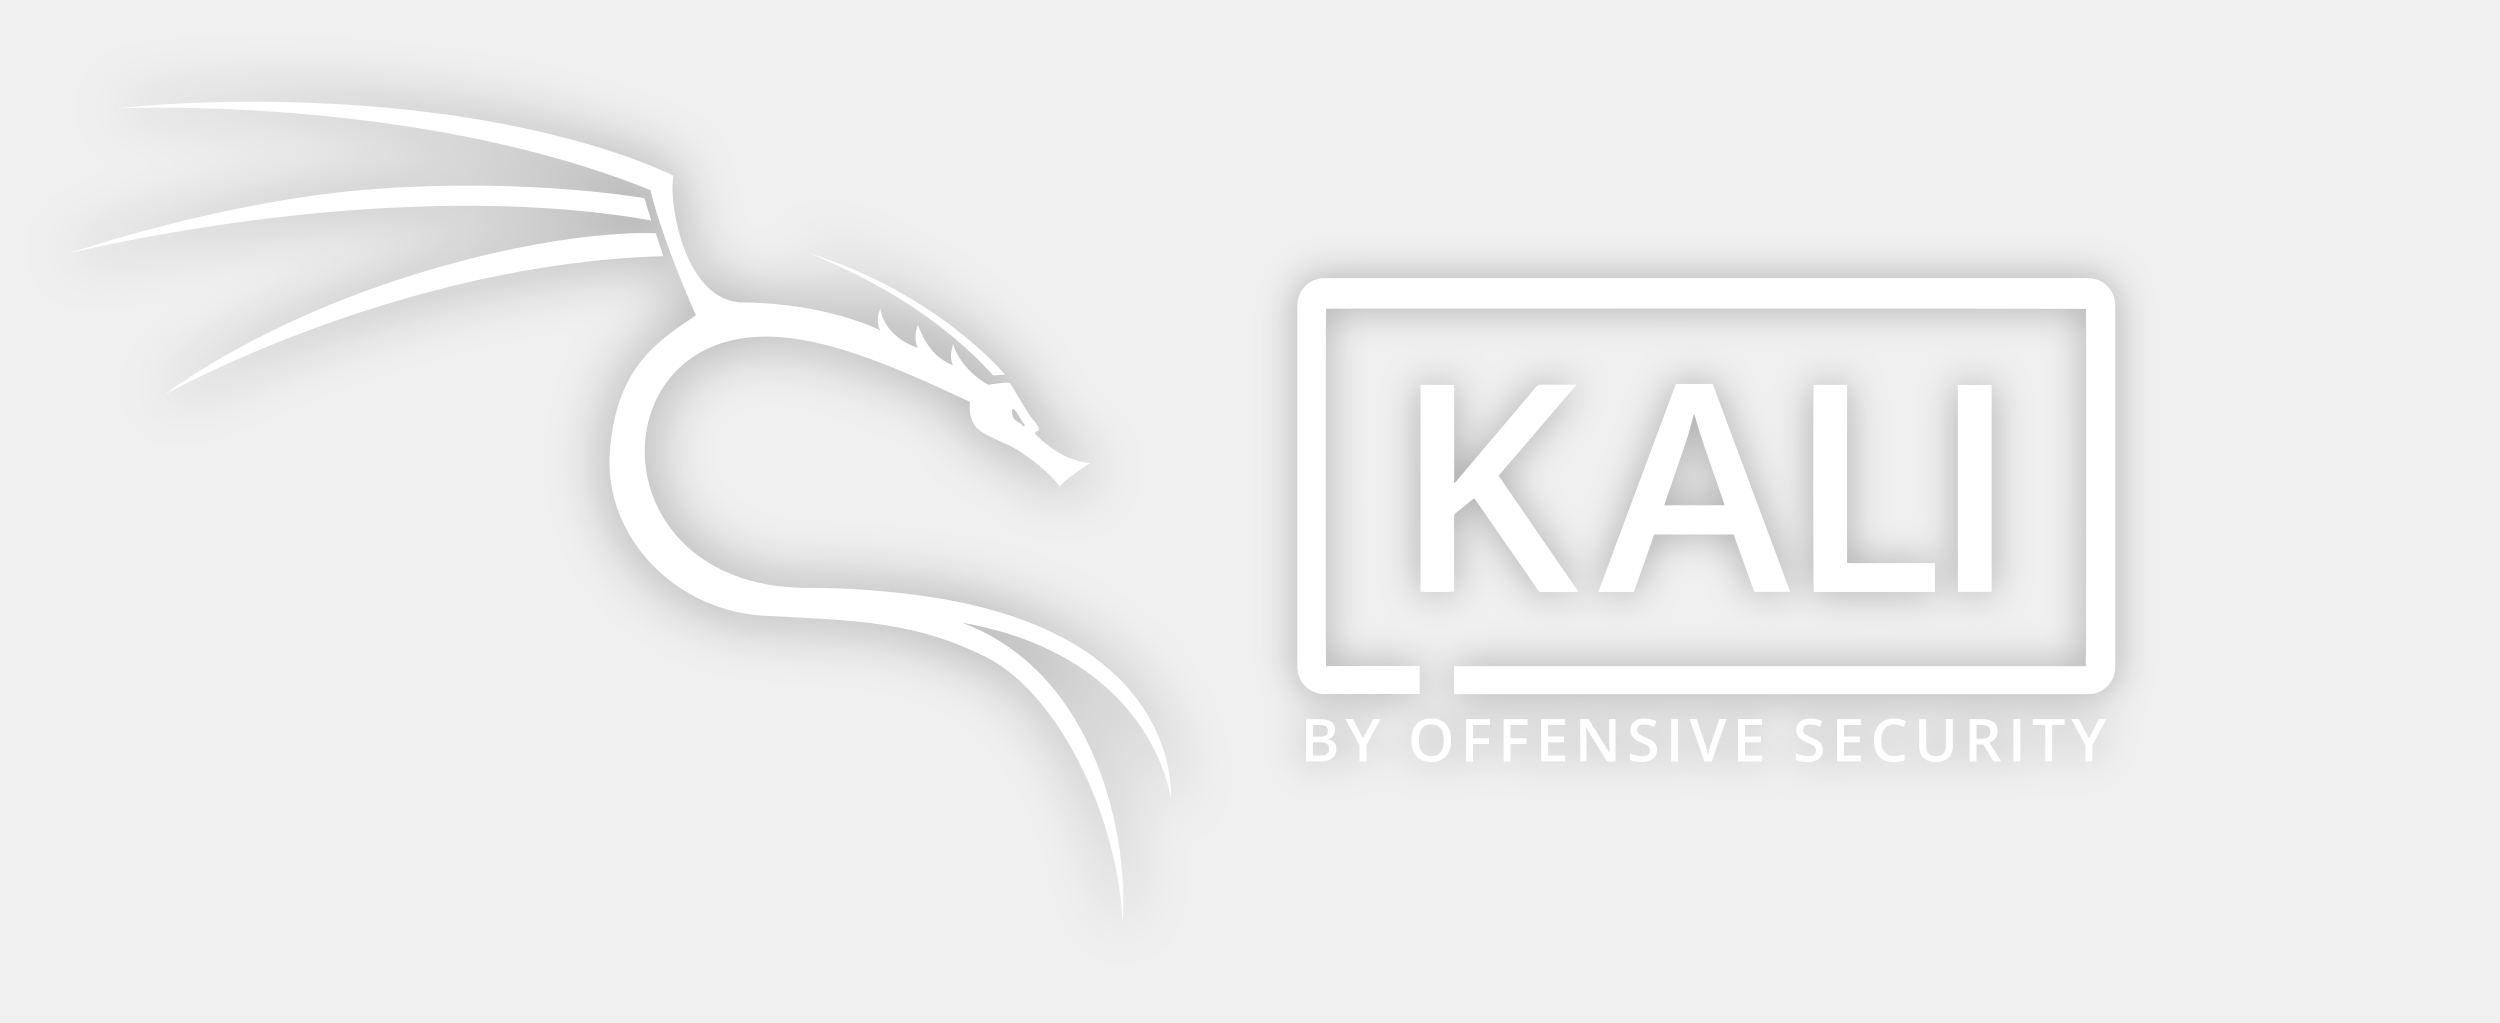
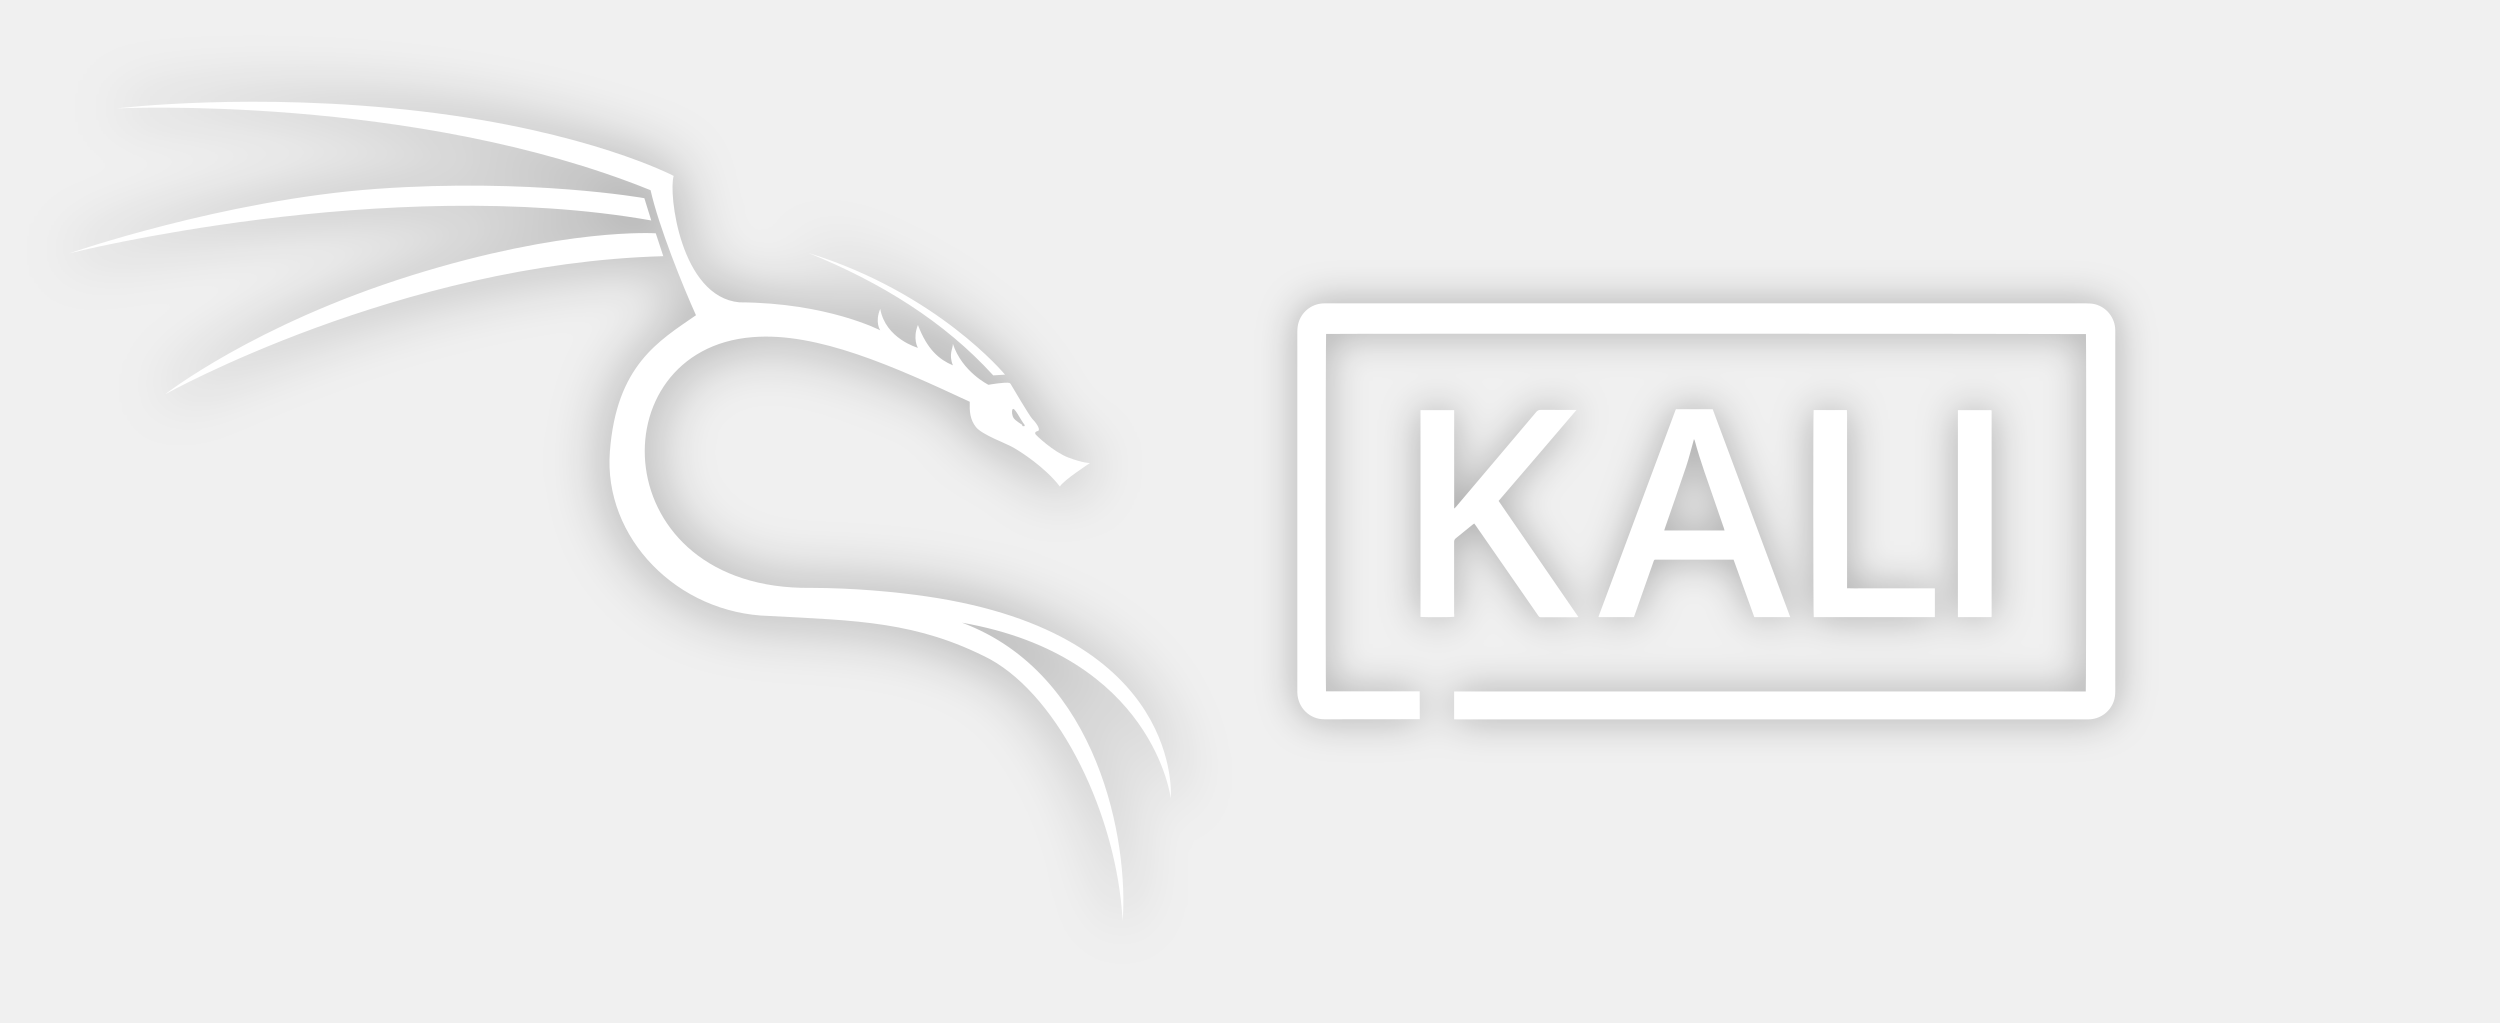
- <svg xmlns="http://www.w3.org/2000/svg" id="Kali_site_Blue_1_" enable-background="new 0 0 234.72 144" version="1.1" viewBox="0 0 1100 450">
+ <svg xmlns="http://www.w3.org/2000/svg" enable-background="new 0 0 234.72 144" version="1.1" viewBox="0 0 1100 450">
  <defs>
-     <filter id="a" x="-.057" y="-.097" width="1.115" height="1.194" style="color-interpolation-filters:sRGB">
+     <filter id="a" x="-.057" y="-.113" width="1.115" height="1.225" style="color-interpolation-filters:sRGB">
      <feGaussianBlur stdDeviation="8.935" />
    </filter>
-     <filter id="b" x="-.063" y="-.084" width="1.125" height="1.169" style="color-interpolation-filters:sRGB">
+     <filter id="b" x="-.064" y="-.088" width="1.129" height="1.173" style="color-interpolation-filters:sRGB">
      <feGaussianBlur stdDeviation="6.58" />
    </filter>
  </defs>
-   <path transform="matrix(.96164 0 0 .96164 504.59 -17.344)" d="m81.17 145.29c-5.233 0.041-9.826 3.344-11.564 8.264-0.568 1.6-0.734 3.219-0.734 4.896v164.92c0.194 6.872 5.57 12.231 12.379 12.248 14.273 0.019 43.666-0.051 43.666-0.051l-0.053-12.764h-42.871c-0.228-1.371-0.171-162.77 0.051-163.51 1.313-0.183 346.9-0.117 347.66 0.061 0.209 1.245 0.149 162.66-0.08 163.51h-289.02v12.766s1.128-1e-3 1.645 0.018h288.62c5.176-0.051 9.763-3.298 11.527-8.178 0.568-1.554 0.73-3.156 0.73-4.795v-165.23c-0.109-5.458-3.823-10.252-9.078-11.703h-0.018c-1.392-0.372-2.779-0.439-4.217-0.439zm160.93 48.426c-0.108 0.207-0.186 0.358-0.229 0.5-11.713 31.409-23.414 62.832-35.123 94.236-0.051 0.051-0.051 0.149-0.051 0.209v0.1c0 0.041 0.051 0.06 0.06 0.107h16.078l0.029 6e-3c0.124-0.358 0.267-0.667 0.375-1 2.49-7.073 4.982-14.134 7.479-21.213 0.415-1.138 0.828-2.281 1.203-3.424 0.149-0.477 0.392-0.726 0.895-0.666 0.163 0.019 0.352 0 0.518 0h35.145c3.177 8.802 6.332 17.54 9.475 26.279h16.451c-11.868-31.798-23.685-63.47-35.48-95.135zm-61.836 0.32c-0.917 0-1.495 0.267-2.1 0.979-12.25 14.507-24.53 29.016-36.809 43.506-0.163 0.186-0.375 0.352-0.729 0.678v-36.088c0-2.987 0.051-5.984 0-8.973h-15.406v94.629c1.223 0.215 14.605 0.17 15.43-0.053v-1.203l-0.043-6e-3v-33.008c0-0.744 0.21-1.268 0.818-1.74 2.549-2.016 5.064-4.088 7.58-6.146 0.251-0.186 0.494-0.352 0.807-0.58 0.271 0.351 0.5 0.638 0.711 0.953 4.276 6.169 8.557 12.333 12.83 18.492 5.244 7.587 10.496 15.14 15.729 22.691 0.291 0.438 0.557 0.77 1.201 0.77 5.51-0.019 11.014-0.018 16.518-0.018 0.182 0 0.37-0.061 0.66-0.127-12.185-17.746-24.32-35.37-36.492-53.1 2.449-2.843 4.817-5.577 7.184-8.381 2.373-2.745 4.737-5.5 7.106-8.264 2.365-2.757 4.713-5.518 7.084-8.277 2.366-2.766 4.737-5.527 7.076-8.285 2.356-2.738 4.694-5.476 7.191-8.43h-1.389c-4.986 0-9.97 0.03-14.957-0.019zm124.84 0.1c-0.257 1.183-0.195 93.964 0.051 94.742h55.42v-13.184h-26.734c-2.247 0-4.511 0.019-6.748 0-2.205-0.019-4.402 0.082-6.689-0.051v-74.188l-0.014-0.014c0-2.45 0.091-4.879-0.07-7.307zm66.014 0.029v94.686h15.348c0.051-0.159 0.09-0.244 0.09-0.352v-93.781l-8e-3 2e-3c0-0.147 2.1e-4 -0.269-0.051-0.422 0-0.041-0.053-0.051-0.053-0.08 0-0.019-0.06-0.053-0.06-0.053zm-120.77 13.252c0.163 0.249 0.29 0.401 0.334 0.564 2.574 9.609 6.091 18.932 9.285 28.357 1.327 3.922 2.702 7.822 4.053 11.746 0.103 0.351 0.205 0.703 0.33 1.137h-27.605c0.123-0.409 0.228-0.762 0.348-1.113 3.24-9.382 6.527-18.722 9.684-28.129 1.267-3.781 2.222-7.681 3.301-11.537 0.091-0.292 0.149-0.586 0.271-1.025zm-120.16 139.35c-2.926 0-5.181 0.859-6.754 2.572-1.579 1.717-2.371 4.168-2.371 7.365 0 3.197 0.787 5.665 2.357 7.402 1.567 1.736 3.811 2.602 6.736 2.602 2.896 0 5.129-0.877 6.705-2.621 1.579-1.751 2.369-4.197 2.369-7.356 0-3.162-0.784-5.614-2.363-7.354-1.574-1.741-3.8-2.611-6.68-2.611zm97.432 0.033c-1.935 0-3.48 0.466-4.629 1.389-1.149 0.928-1.723 2.204-1.723 3.816 0 1.293 0.364 2.395 1.092 3.316 0.721 0.919 1.968 1.732 3.74 2.447 1.708 0.69 2.842 1.284 3.391 1.791 0.546 0.507 0.82 1.119 0.82 1.838 0 0.804-0.296 1.446-0.895 1.926-0.594 0.475-1.526 0.715-2.781 0.715-0.852 0-1.783-0.12-2.775-0.357-0.998-0.24-1.932-0.564-2.814-0.98v2.994c1.396 0.675 3.188 1.022 5.377 1.022 2.195 0 3.914-0.495 5.162-1.473 1.246-0.977 1.869-2.33 1.869-4.051 0-0.881-0.158-1.636-0.465-2.279-0.305-0.649-0.796-1.226-1.457-1.74h6e-3c-0.668-0.513-1.712-1.067-3.127-1.654-1.27-0.521-2.146-0.943-2.629-1.264-0.489-0.317-0.836-0.654-1.045-1.008-0.217-0.361-0.324-0.791-0.324-1.295 0-0.731 0.265-1.325 0.795-1.766 0.529-0.452 1.309-0.672 2.336-0.672 1.348 0 2.889 0.359 4.615 1.086l1-2.578c-1.83-0.814-3.68-1.223-5.539-1.223zm75.889 0c-1.936 0-3.475 0.466-4.623 1.389-1.149 0.928-1.727 2.204-1.727 3.816 0 1.293 0.364 2.395 1.09 3.316 0.721 0.919 1.967 1.732 3.74 2.447 1.713 0.69 2.841 1.284 3.391 1.791 0.546 0.507 0.82 1.119 0.82 1.838 0 0.804-0.297 1.446-0.893 1.926-0.596 0.475-1.526 0.715-2.783 0.715-0.851 0-1.781-0.12-2.768-0.357-1.004-0.24-1.937-0.564-2.826-0.98v2.994c1.402 0.675 3.193 1.022 5.385 1.022 2.192 0 3.916-0.495 5.162-1.473 1.244-0.977 1.867-2.33 1.867-4.051 0-0.881-0.162-1.636-0.467-2.279-0.313-0.649-0.798-1.226-1.457-1.74-0.664-0.513-1.71-1.067-3.135-1.654-1.255-0.521-2.139-0.943-2.621-1.264-0.483-0.317-0.835-0.654-1.045-1.008-0.209-0.361-0.318-0.791-0.318-1.295 0-0.731 0.263-1.325 0.797-1.766 0.529-0.452 1.309-0.672 2.33-0.672 1.354 0 2.893 0.359 4.619 1.086l1-2.578c-1.832-0.814-3.683-1.223-5.539-1.223zm38.439 0c-1.883 0-3.529 0.401-4.924 1.205-1.393 0.803-2.459 1.96-3.197 3.471-0.738 1.515-1.107 3.277-1.107 5.287 0 3.2 0.76 5.655 2.283 7.369 1.519 1.723 3.7 2.582 6.535 2.582 1.922 0 3.649-0.293 5.17-0.857v-2.723c-0.828 0.262-1.631 0.47-2.4 0.639-0.766 0.161-1.567 0.242-2.387 0.242-1.897 0-3.349-0.612-4.356-1.832-1.002-1.216-1.504-3.021-1.504-5.389 0-2.276 0.524-4.047 1.566-5.342 1.043-1.293 2.471-1.934 4.289-1.934l2e-3 -2e-3c0.802 0 1.57 0.112 2.303 0.352 0.728 0.233 1.418 0.506 2.074 0.814l1.139-2.635c-1.677-0.833-3.513-1.248-5.486-1.248zm-251.03 0.271 6.426 11.967v7.404h3.184v-7.512l6.457-11.859h-3.449l-4.584 8.842-4.59-8.842zm55.191 0v19.371l-2e-3 2e-3h3.148v-7.953h7.303v-2.688h-7.303v-6.055h7.791v-2.678zm17.166 0v19.371l-2e-3 2e-3h3.144v-7.953h7.303v-2.688h-7.303v-6.055h7.795v-2.678zm17.164 0v19.373h10.963v-2.689h-7.791v-6.08h7.303v-2.652h-7.303v-5.275h7.791v-2.676zm17.879 0v19.373h2.877v-10.066c0-1.362-0.072-2.863-0.189-4.506l-0.061-0.857h0.102l9.537 15.432h3.875v-19.371h-2.898v10.15h-0.012c0 0.712 6.9e-4 1.705 0.092 2.984 0.051 1.279 0.089 2.019 0.1 2.221h-0.07l-9.51-15.359zm72.221 0v19.377h10.955v-2.693h-7.795v-6.08h7.311v-2.65h-7.311v-5.275h7.795v-2.678zm45.271 0v19.377h10.963v-2.693h-7.793v-6.08h7.301v-2.65h-7.301v-5.275h7.793v-2.678zm-242.97 2e-3v19.373h6.996c2.164 0 3.856-0.483 5.074-1.477 1.214-0.987 1.818-2.35 1.818-4.088 0-1.293-0.324-2.312-0.961-3.068-0.643-0.76-1.64-1.263-2.998-1.522v-0.131c1.095-0.191 1.936-0.665 2.522-1.414 0.577-0.75 0.869-1.692 0.869-2.824 0-1.678-0.591-2.908-1.781-3.684-1.187-0.776-3.12-1.166-5.785-1.166zm167.09 2e-3v19.373h3.17v-19.373zm8.436 0 6.762 19.373h3.344l6.787-19.373h-3.291l-4.033 11.99c-0.154 0.426-0.346 1.084-0.59 1.965-0.235 0.881-0.415 1.662-0.529 2.328-0.081-0.44-0.227-1.111-0.465-2.018-0.244-0.907-0.461-1.645-0.682-2.221l-4.043-12.045zm105.07 0v12.484c0 2.22 0.666 3.973 2 5.244 1.337 1.275 3.2 1.91 5.604 1.91 1.617 0 3.011-0.293 4.174-0.867 1.16-0.576 2.047-1.406 2.662-2.475 0.617-1.072 0.922-2.326 0.922-3.756v-12.539h-3.166v12.227l-2e-3 2e-3c0 3.136-1.49 4.707-4.481 4.707-1.535 0-2.683-0.385-3.422-1.143-0.744-0.756-1.113-1.934-1.113-3.535v-12.26zm43.096 0v19.373h3.168v-19.373zm8.836 0v2.721h5.693v16.652h3.164v-16.652h5.705v-2.721zm-28.9 2e-3v19.373h3.168v-7.74h3.127l4.635 7.736h3.611l-5.473-8.572c2.512-1.025 3.762-2.736 3.764-5.152v-4e-3c-8.6e-4 -1.886-0.602-3.294-1.797-4.236-1.205-0.932-3.058-1.404-5.559-1.404zm46.584 0 6.432 11.967v7.404h3.182v-7.512l6.457-11.859h-3.447l-4.586 8.842-4.588-8.842zm-292.85 2.412c1.883 0 3.293 0.608 4.248 1.84 0.944 1.227 1.422 3.031 1.422 5.406 0 2.41-0.478 4.223-1.434 5.439-0.966 1.221-2.382 1.834-4.268 1.834-1.889 0-3.316-0.617-4.283-1.85-0.958-1.231-1.439-3.041-1.439-5.424 0-2.375 0.484-4.178 1.455-5.406 0.964-1.23 2.399-1.84 4.299-1.84zm-54.186 0.23h2.74c1.435 0 2.476 0.202 3.143 0.613 0.655 0.406 0.98 1.067 0.98 1.977 0 1.006-0.302 1.713-0.912 2.137-0.607 0.415-1.579 0.631-2.902 0.631h-3.049zm303.62 0.035h2.092c1.442 0 2.523 0.239 3.234 0.713 0.721 0.479 1.072 1.266 1.072 2.361 0 1.078-0.324 1.893-0.988 2.441-0.658 0.544-1.735 0.82-3.211 0.82h-2.199zm-303.62 7.888h3.205c1.406 0 2.456 0.245 3.137 0.732 0.695 0.479 1.037 1.233 1.037 2.238 0 1.096-0.33 1.893-1.012 2.404v2e-3c-0.68 0.507-1.675 0.764-3.004 0.764h-3.363z" style="clip-rule:evenodd;fill-rule:evenodd;filter:url(#a);opacity:.3;stroke-width:1.504" />
-   <path d="m921.98 122.8c-1.338-0.358-2.673-0.424-4.056-0.424h-335.28c-5.032 0.039-9.45 3.216-11.121 7.948-0.546 1.538-0.705 3.095-0.705 4.709v158.59c0.186 6.608 5.356 11.762 11.904 11.778 13.726 0.018 41.99-0.049 41.99-0.049l-0.05-12.273h-41.227c-0.219-1.318-0.163-156.53 0.05-157.24 1.263-0.176 333.59-0.113 334.33 0.058 0.201 1.197 0.143 156.42-0.077 157.24h-277.93v12.274s1.085 0 1.581 0.018h277.55c4.978-0.049 9.388-3.172 11.084-7.864 0.546-1.495 0.703-3.036 0.703-4.612v-158.89c-0.105-5.249-3.677-9.86-8.731-11.255zm-282.17 136.33v-31.741c0-0.716 0.201-1.219 0.786-1.673 2.451-1.939 4.87-3.932 7.289-5.911 0.241-0.179 0.476-0.338 0.777-0.558 0.261 0.337 0.48 0.613 0.683 0.917 4.112 5.933 8.227 11.859 12.337 17.782 5.043 7.296 10.093 14.559 15.126 21.822 0.28 0.422 0.536 0.741 1.156 0.741 5.298-0.018 10.592-0.018 15.883-0.018 0.175 0 0.355-0.058 0.635-0.121-11.718-17.065-23.387-34.012-35.092-51.062 2.355-2.734 4.633-5.365 6.909-8.061 2.281-2.64 4.555-5.288 6.833-7.946 2.274-2.651 4.532-5.307 6.813-7.961 2.276-2.66 4.555-5.314 6.805-7.967 2.265-2.633 4.514-5.266 6.916-8.107h-1.335c-4.795 0-9.588 0.029-14.383-0.018-0.882 0-1.438 0.256-2.019 0.94-11.78 13.951-23.589 27.903-35.396 41.837-0.157 0.178-0.36 0.338-0.7 0.652v-34.704c0-2.872 0.049-5.753 0-8.627h-14.815v90.998c1.176 0.206 14.045 0.164 14.838-0.049v-1.158zm79.103 1.317c0.119-0.345 0.256-0.64 0.359-0.961 2.394-6.802 4.791-13.592 7.191-20.399 0.399-1.094 0.796-2.194 1.157-3.293 0.143-0.459 0.377-0.699 0.86-0.64 0.157 0.018 0.339 0 0.498 0h33.796c3.055 8.464 6.089 16.867 9.111 25.271h15.821c-11.413-30.578-22.777-61.036-34.12-91.485h-16.178c-0.104 0.2-0.18 0.345-0.221 0.481-11.264 30.204-22.515 60.421-33.775 90.621-0.049 0.049-0.049 0.143-0.049 0.201v0.097c0 0.039 0.049 0.058 0.058 0.104h15.461zm13.677-39.202c3.116-9.022 6.276-18.004 9.312-27.05 1.218-3.636 2.136-7.386 3.174-11.094 0.088-0.281 0.143-0.563 0.261-0.986 0.157 0.239 0.279 0.385 0.322 0.543 2.475 9.241 5.858 18.206 8.93 27.27 1.276 3.772 2.598 7.52 3.897 11.294 0.099 0.338 0.197 0.675 0.317 1.093h-26.546c0.118-0.393 0.219-0.732 0.334-1.07zm80.106-44.876c0-2.357 0.087-4.691-0.068-7.026h-14.631c-0.247 1.138-0.187 90.359 0.049 91.107h53.293v-12.676h-25.708c-2.161 0-4.339 0.018-6.491 0-2.121-0.018-4.233 0.078-6.432-0.049v-71.342zm63.619-6.465c0-0.141 0-0.259-0.049-0.405 0-0.039-0.049-0.049-0.049-0.077 0-0.018-0.059-0.049-0.059-0.049h-14.681v91.053h14.759c0.049-0.153 0.086-0.234 0.086-0.338v-90.184z" style="clip-rule:evenodd;fill-rule:evenodd;fill:#fff;stroke-width:.962" />
-   <path d="m584.18 325.28v-0.125c1.053-0.184 1.861-0.64 2.424-1.36 0.555-0.721 0.835-1.626 0.835-2.715 0-1.613-0.568-2.797-1.713-3.543-1.142-0.746-3.001-1.122-5.563-1.122h-5.532v18.63h6.728c2.081 0 3.707-0.465 4.879-1.42 1.167-0.95 1.75-2.26 1.75-3.931 0-1.243-0.312-2.223-0.924-2.95-0.618-0.731-1.577-1.214-2.883-1.463zm-6.504-6.321h2.635c1.38 0 2.381 0.195 3.022 0.59 0.63 0.391 0.943 1.026 0.943 1.901 0 0.967-0.29 1.648-0.877 2.056-0.583 0.399-1.519 0.607-2.792 0.607h-2.932zm6.124 12.791c-0.654 0.487-1.609 0.734-2.888 0.734h-3.236v-5.904h3.082c1.352 0 2.362 0.234 3.017 0.703 0.668 0.461 0.996 1.185 0.996 2.153 0 1.054-0.317 1.821-0.972 2.313zm15.939-6.835-4.412-8.503h-3.313l6.18 11.509v7.121h3.061v-7.224l6.21-11.404h-3.317zm30.044-8.795c-2.813 0-4.983 0.825-6.496 2.473-1.519 1.651-2.28 4.009-2.28 7.083 0 3.075 0.758 5.446 2.268 7.117 1.507 1.669 3.665 2.502 6.478 2.502 2.785 0 4.931-0.843 6.447-2.52 1.519-1.684 2.278-4.036 2.278-7.074 0-3.04-0.753-5.399-2.272-7.072-1.513-1.674-3.655-2.511-6.424-2.511zm4.075 14.818c-0.929 1.174-2.29 1.762-4.104 1.762-1.817 0-3.189-0.593-4.119-1.778-0.921-1.184-1.384-2.924-1.384-5.216 0-2.284 0.465-4.018 1.399-5.199 0.927-1.183 2.307-1.769 4.134-1.769 1.811 0 3.168 0.585 4.086 1.769 0.908 1.18 1.367 2.914 1.367 5.199 0 2.317-0.46 4.062-1.378 5.231zm11.23 4.104h3.027v-7.648h7.022v-2.583h-7.022v-5.823h7.491v-2.575h-10.517v18.627zm16.507 0h3.025v-7.648h7.021v-2.583h-7.021v-5.823h7.495v-2.575h-10.518v18.627zm16.509 0h10.542v-2.587h-7.493v-5.846h7.022v-2.55h-7.022v-5.073h7.493v-2.575h-10.542zm29.916-8.865c0 0.685 0 1.641 0.088 2.871 0.049 1.23 0.087 1.942 0.097 2.135h-0.068l-9.145-14.77h-3.695v18.63h2.766v-9.681c0-1.31-0.068-2.752-0.181-4.332l-0.058-0.826h0.097l9.172 14.841h3.727v-18.63h-2.787v9.763zm19.225-0.05c-0.642-0.493-1.646-1.025-3.007-1.59-1.221-0.501-2.063-0.908-2.527-1.216-0.471-0.305-0.804-0.629-1.006-0.969-0.209-0.347-0.312-0.762-0.312-1.246 0-0.703 0.256-1.274 0.765-1.697 0.509-0.435 1.257-0.646 2.245-0.646 1.296 0 2.779 0.345 4.439 1.044l0.962-2.479c-1.76-0.783-3.539-1.175-5.327-1.175-1.86 0-3.346 0.448-4.45 1.336-1.105 0.892-1.658 2.118-1.658 3.669 0 1.243 0.35 2.303 1.05 3.189 0.694 0.884 1.894 1.665 3.598 2.353 1.642 0.664 2.732 1.236 3.26 1.723 0.525 0.487 0.79 1.077 0.79 1.768 0 0.773-0.285 1.391-0.86 1.852-0.572 0.457-1.468 0.686-2.676 0.686-0.82 0-1.714-0.114-2.669-0.343-0.959-0.23-1.856-0.544-2.705-0.944v2.88c1.343 0.649 3.066 0.982 5.171 0.982 2.11 0 3.763-0.475 4.963-1.415 1.198-0.94 1.798-2.241 1.798-3.896 0-0.847-0.152-1.573-0.447-2.192-0.293-0.624-0.765-1.178-1.401-1.673zm8.064 8.919h3.049v-18.63h-3.049zm17.314-7.099c-0.148 0.41-0.334 1.042-0.568 1.889-0.226 0.847-0.399 1.599-0.509 2.239-0.077-0.423-0.219-1.068-0.447-1.94-0.234-0.872-0.443-1.583-0.655-2.137l-3.888-11.582h-3.133l6.501 18.629h3.215l6.528-18.629h-3.165zm12.123 7.099h10.536v-2.59h-7.496v-5.846h7.03v-2.55h-7.03v-5.073h7.496v-2.575h-10.536zm35.47-8.919c-0.639-0.493-1.645-1.025-3.015-1.59-1.207-0.501-2.057-0.908-2.52-1.216-0.465-0.305-0.804-0.629-1.006-0.969-0.201-0.347-0.305-0.762-0.305-1.246 0-0.703 0.252-1.274 0.764-1.697 0.509-0.435 1.26-0.646 2.242-0.646 1.302 0 2.781 0.345 4.441 1.044l0.961-2.479c-1.762-0.783-3.541-1.175-5.326-1.175-1.861 0-3.342 0.448-4.446 1.336-1.105 0.892-1.66 2.118-1.66 3.669 0 1.243 0.35 2.303 1.049 3.189 0.694 0.884 1.891 1.665 3.596 2.353 1.647 0.664 2.734 1.236 3.262 1.723 0.525 0.487 0.788 1.077 0.788 1.768 0 0.773-0.285 1.391-0.857 1.852-0.573 0.457-1.467 0.686-2.676 0.686-0.819 0-1.714-0.114-2.663-0.343-0.965-0.23-1.862-0.544-2.717-0.944v2.88c1.348 0.649 3.071 0.982 5.179 0.982 2.108 0 3.765-0.475 4.963-1.415 1.196-0.94 1.796-2.241 1.796-3.896 0-0.847-0.154-1.573-0.447-2.192-0.301-0.624-0.768-1.178-1.402-1.673zm8.065 8.919h10.542v-2.59h-7.494v-5.846h7.022v-2.55h-7.022v-5.073h7.494v-2.575h-10.542zm25.109-16.282c0.771 0 1.51 0.108 2.215 0.338 0.701 0.224 1.364 0.486 1.995 0.783l1.096-2.534c-1.613-0.801-3.379-1.2-5.277-1.2-1.811 0-3.393 0.386-4.734 1.159-1.339 0.772-2.365 1.884-3.075 3.336-0.71 1.457-1.066 3.151-1.066 5.084 0 3.078 0.733 5.439 2.197 7.088 1.461 1.657 3.557 2.482 6.283 2.482 1.849 0 3.51-0.281 4.973-0.824v-2.618c-0.796 0.252-1.57 0.452-2.31 0.614-0.736 0.155-1.506 0.232-2.294 0.232-1.824 0-3.221-0.589-4.189-1.762-0.963-1.17-1.445-2.904-1.445-5.181 0-2.188 0.503-3.892 1.506-5.137 1.003-1.243 2.377-1.86 4.125-1.86zm22.795 9.413c0 3.015-1.434 4.527-4.309 4.527-1.476 0-2.579-0.37-3.29-1.099-0.715-0.727-1.071-1.859-1.071-3.399v-11.79h-3.057v12.006c0 2.135 0.64 3.821 1.924 5.043 1.286 1.226 3.078 1.836 5.389 1.836 1.555 0 2.894-0.281 4.013-0.833 1.115-0.554 1.968-1.351 2.56-2.379 0.593-1.031 0.887-2.238 0.887-3.613v-12.058h-3.043v11.759zm22.762-6.331c0-1.816-0.578-3.17-1.728-4.077-1.159-0.896-2.94-1.35-5.345-1.35h-5.266v18.63h3.046v-7.443h3.007l4.456 7.439h3.473l-5.264-8.244c2.417-0.986 3.62-2.632 3.62-4.958zm-7.178 3.241h-2.116v-6.093h2.011c1.387 0 2.427 0.23 3.111 0.686 0.694 0.461 1.031 1.216 1.031 2.27 0 1.036-0.312 1.82-0.951 2.348-0.634 0.523-1.666 0.789-3.087 0.789zm14.131 9.96h3.047v-18.629h-3.047zm8.498-16.012h5.475v16.012h3.043v-16.012h5.485v-2.617h-14.004v2.617zm29.143-2.615-4.408 8.503-4.412-8.503h-3.318l6.186 11.509v7.12h3.059v-7.224l6.21-11.404z" style="clip-rule:evenodd;fill-rule:evenodd;fill:#fff;stroke-width:.962" />
+   <path transform="matrix(.96164 0 0 .96164 504.59 -6.2444)" d="m81.17 145.29c-5.233 0.041-9.826 3.344-11.564 8.264-0.568 1.6-0.734 3.219-0.734 4.896v164.92c0.194 6.872 5.57 12.231 12.379 12.248 14.273 0.019 43.666-0.051 43.666-0.051l-0.053-12.764h-42.871c-0.228-1.371-0.171-162.77 0.051-163.51 1.313-0.183 346.9-0.117 347.66 0.061 0.209 1.245 0.149 162.66-0.08 163.51h-289.02v12.766s1.128-1e-3 1.645 0.018h288.62c5.176-0.051 9.763-3.298 11.527-8.178 0.568-1.554 0.73-3.156 0.73-4.795v-165.23c-0.109-5.458-3.823-10.252-9.078-11.703h-0.018c-1.392-0.372-2.779-0.439-4.217-0.439zm160.93 48.426c-0.108 0.207-0.186 0.358-0.229 0.5-11.713 31.409-23.414 62.832-35.123 94.236-0.051 0.051-0.051 0.149-0.051 0.209v0.1c0 0.041 0.051 0.06 0.06 0.107h16.078l0.029 6e-3c0.124-0.358 0.267-0.667 0.375-1 2.49-7.073 4.982-14.134 7.479-21.213 0.415-1.138 0.828-2.281 1.203-3.424 0.149-0.477 0.392-0.726 0.895-0.666 0.163 0.019 0.352 0 0.518 0h35.145c3.177 8.802 6.332 17.54 9.475 26.279h16.451c-11.868-31.798-23.685-63.47-35.48-95.135zm-61.836 0.32c-0.917 0-1.495 0.267-2.1 0.979-12.25 14.507-24.53 29.016-36.809 43.506-0.163 0.186-0.375 0.352-0.729 0.678v-36.088c0-2.987 0.051-5.984 0-8.973h-15.406v94.629c1.223 0.215 14.605 0.17 15.43-0.053v-1.203l-0.043-6e-3v-33.008c0-0.744 0.21-1.268 0.818-1.74 2.549-2.016 5.064-4.088 7.58-6.146 0.251-0.186 0.494-0.352 0.807-0.58 0.271 0.351 0.5 0.638 0.711 0.953 4.276 6.169 8.557 12.333 12.83 18.492 5.244 7.587 10.496 15.14 15.729 22.691 0.291 0.438 0.557 0.77 1.201 0.77 5.51-0.019 11.014-0.018 16.518-0.018 0.182 0 0.37-0.061 0.66-0.127-12.185-17.746-24.32-35.37-36.492-53.1 2.449-2.843 4.817-5.577 7.184-8.381 2.373-2.745 4.737-5.5 7.106-8.264 2.365-2.757 4.713-5.518 7.084-8.277 2.366-2.766 4.737-5.527 7.076-8.285 2.356-2.738 4.694-5.476 7.191-8.43h-1.389c-4.986 0-9.97 0.03-14.957-0.019zm124.84 0.1c-0.257 1.183-0.195 93.964 0.051 94.742h55.42v-13.184h-26.734c-2.247 0-4.511 0.019-6.748 0-2.205-0.019-4.402 0.082-6.689-0.051v-74.188l-0.014-0.014c0-2.45 0.091-4.879-0.07-7.307zm66.014 0.029v94.686h15.348c0.051-0.159 0.09-0.244 0.09-0.352v-93.781l-8e-3 2e-3c0-0.147 2.1e-4 -0.269-0.051-0.422 0-0.041-0.053-0.051-0.053-0.08 0-0.019-0.06-0.053-0.06-0.053zm-120.77 13.252c0.163 0.249 0.29 0.401 0.334 0.564 2.574 9.609 6.091 18.932 9.285 28.357 1.327 3.922 2.702 7.822 4.053 11.746 0.103 0.351 0.205 0.703 0.33 1.137h-27.605c0.123-0.409 0.228-0.762 0.348-1.113 3.24-9.382 6.527-18.722 9.684-28.129 1.267-3.781 2.222-7.681 3.301-11.537 0.091-0.292 0.149-0.586 0.271-1.025z" style="clip-rule:evenodd;fill-rule:evenodd;filter:url(#a);opacity:.3;stroke-width:1.504" />
+   <path d="m921.98 133.9c-1.338-0.358-2.673-0.424-4.056-0.424h-335.28c-5.032 0.039-9.45 3.216-11.121 7.948-0.546 1.538-0.705 3.095-0.705 4.709v158.59c0.186 6.608 5.356 11.762 11.904 11.778 13.726 0.018 41.99-0.049 41.99-0.049l-0.05-12.273h-41.227c-0.219-1.318-0.163-156.53 0.05-157.24 1.263-0.176 333.59-0.113 334.33 0.058 0.201 1.197 0.143 156.42-0.077 157.24h-277.93v12.274s1.085 0 1.581 0.018h277.55c4.978-0.049 9.388-3.172 11.084-7.864 0.546-1.495 0.703-3.036 0.703-4.612v-158.89c-0.105-5.249-3.677-9.86-8.731-11.255zm-282.17 136.33v-31.741c0-0.716 0.201-1.219 0.786-1.673 2.451-1.939 4.87-3.932 7.289-5.911 0.241-0.179 0.476-0.338 0.777-0.558 0.261 0.337 0.48 0.613 0.683 0.917 4.112 5.933 8.227 11.859 12.337 17.782 5.043 7.296 10.093 14.559 15.126 21.822 0.28 0.422 0.536 0.741 1.156 0.741 5.298-0.018 10.592-0.018 15.883-0.018 0.175 0 0.355-0.058 0.635-0.121-11.718-17.065-23.387-34.012-35.092-51.062 2.355-2.734 4.633-5.365 6.909-8.061 2.281-2.64 4.555-5.288 6.833-7.946 2.274-2.651 4.532-5.307 6.813-7.961 2.276-2.66 4.555-5.314 6.805-7.967 2.265-2.633 4.514-5.266 6.916-8.107h-1.335c-4.795 0-9.588 0.029-14.383-0.018-0.882 0-1.438 0.256-2.019 0.94-11.78 13.951-23.589 27.903-35.396 41.837-0.157 0.178-0.36 0.338-0.7 0.652v-34.704c0-2.872 0.049-5.753 0-8.627h-14.815v90.998c1.176 0.206 14.045 0.164 14.838-0.049v-1.158zm79.103 1.317c0.119-0.345 0.256-0.64 0.359-0.961 2.394-6.802 4.791-13.592 7.191-20.399 0.399-1.094 0.796-2.194 1.157-3.293 0.143-0.459 0.377-0.699 0.86-0.64 0.157 0.018 0.339 0 0.498 0h33.796c3.055 8.464 6.089 16.867 9.111 25.271h15.821c-11.413-30.578-22.777-61.036-34.12-91.485h-16.178c-0.104 0.2-0.18 0.345-0.221 0.481-11.264 30.204-22.515 60.421-33.775 90.621-0.049 0.049-0.049 0.143-0.049 0.201v0.097c0 0.039 0.049 0.058 0.058 0.104h15.461zm13.677-39.202c3.116-9.022 6.276-18.004 9.312-27.05 1.218-3.636 2.136-7.386 3.174-11.094 0.088-0.281 0.143-0.563 0.261-0.986 0.157 0.239 0.279 0.385 0.322 0.543 2.475 9.241 5.858 18.206 8.93 27.27 1.276 3.772 2.598 7.52 3.897 11.294 0.099 0.338 0.197 0.675 0.317 1.093h-26.546c0.118-0.393 0.219-0.732 0.334-1.07zm80.106-44.876c0-2.357 0.087-4.691-0.068-7.026h-14.631c-0.247 1.138-0.187 90.359 0.049 91.107h53.293v-12.676h-25.708c-2.161 0-4.339 0.018-6.491 0-2.121-0.018-4.233 0.078-6.432-0.049v-71.342zm63.619-6.465c0-0.141 0-0.259-0.049-0.405 0-0.039-0.049-0.049-0.049-0.077 0-0.018-0.059-0.049-0.059-0.049h-14.681v91.053h14.759c0.049-0.153 0.086-0.234 0.086-0.338v-90.184z" style="clip-rule:evenodd;fill-rule:evenodd;fill:#fff;stroke-width:.962" />
  <path transform="matrix(1.9268 0 0 1.9268 -873.43 -341.33)" d="m603.05 230.43s-20.662-1.375-55.846 9.635c-35.856 11.219-56.192 27.122-56.192 27.122s53.443-29.839 113.76-31.535zm77.066 32.443 2.686-0.175s-15.389-18.672-44.846-27.767c16.558 6.731 30.97 15.649 42.159 27.941zm4.396 7.758c0.413-0.716 1.746 2.275 2.758 3.531 0.042 0.251 0.113 0.404-0.473 0.283-0.049-0.258-0.134-0.333-0.134-0.333s-1.417-0.843-1.851-1.441c-0.435-0.598-0.512-1.644-0.3-2.041zm36.15 88.882s3.267-37.507-55.662-46.155c-7.469-1.096-16.914-1.939-26.468-1.964-47.231 0.624-48.953-54.475-13.362-57.257 14.75-1.217 32.362 6.74 49.58 14.758-0.064 2.138 0.024 4.039 1.429 5.795 1.405 1.755 6.8 3.671 8.524 4.66 1.724 0.99 7.247 4.501 10.631 8.906 0.734-1.373 6.863-5.362 6.863-5.362s-1.468 0.032-4.884-1.245c-3.416-1.277-7.47-5.139-7.566-5.362-0.095-0.224-0.16-0.575 0.639-0.734 0.606-0.51-0.767-2.17-1.373-2.777-0.606-0.607-4.661-7.501-4.756-7.661-0.095-0.16-0.127-0.319-0.415-0.511-0.894-0.288-4.821 0.415-4.821 0.415s-6.039-2.966-8.12-9.36c0.03 1.12-1.036 2.343 0 4.916-3.149-1.332-5.853-3.604-7.986-9.217-1.27 3.193 0 5.223 0 5.223s-7.415-2.072-8.601-8.91c-1.302 3.07 0 4.916 0 4.916s-12.088-6.307-32.172-6.398c-13.447-1.233-16.246-24.888-15.001-28.87 0 0-19.395-10.222-57.574-14.738-38.179-4.516-69.491-0.681-69.491-0.681s67.62-3.245 121.79 18.686c1.842 8.236 7.381 21.955 10.365 28.548-8.538 5.903-18.165 11.454-19.664 31.14-1.499 19.686 15.426 37.002 36.415 37.536 19.93 1.062 33.7 1.212 50.39 9.865 15.931 8.809 28.993 35.65 30.286 59.79 1.396-17.911-5.325-56.427-36.69-68.122 43.838 7.672 47.695 40.17 47.695 40.17zm-118.64-132.02-1.577-5.088s-26.027-4.622-61.022-2.135-70.327 14.737-70.327 14.737 72.295-18.191 132.92-7.515" style="filter:url(#b);opacity:.3;paint-order:stroke fill markers;stroke-width:1.323;stroke:#000" />
  <path d="m288.54 102.66s-39.812-2.649-107.61 18.564c-69.088 21.617-108.27 52.259-108.27 52.259s102.97-57.494 219.19-60.762zm148.49 62.512 5.176-0.338s-29.652-35.978-86.41-53.502c31.904 12.969 59.673 30.153 81.233 53.837zm8.47 14.948c0.796-1.38 3.365 4.383 5.315 6.804 0.082 0.483 0.218 0.778-0.911 0.546-0.094-0.497-0.257-0.641-0.257-0.641s-2.73-1.624-3.567-2.776c-0.838-1.152-0.986-3.168-0.578-3.932zm69.654 171.26s6.295-72.269-107.25-88.932c-14.391-2.112-32.59-3.737-50.999-3.783-91.005 1.203-94.323-104.96-25.746-110.32 28.42-2.345 62.356 12.986 95.532 28.436-0.124 4.12 0.046 7.782 2.754 11.165 2.706 3.382 13.102 7.073 16.423 8.979 3.322 1.907 13.963 8.672 20.484 17.16 1.414-2.645 13.224-10.333 13.224-10.333s-2.829 0.061-9.411-2.398c-6.583-2.46-14.394-9.902-14.578-10.333-0.183-0.431-0.308-1.107 1.231-1.415 1.168-0.983-1.478-4.182-2.646-5.35-1.168-1.169-8.98-14.453-9.164-14.761-0.183-0.308-0.246-0.615-0.8-0.984-1.723-0.554-9.288 0.799-9.288 0.799s-11.636-5.715-15.647-18.036c0.058 2.158-1.995 4.514 0 9.472-6.067-2.567-11.278-6.944-15.388-17.76-2.446 6.152 0 10.064 0 10.064s-14.286-3.992-16.572-17.167c-2.509 5.914 0 9.472 0 9.472s-23.291-12.152-61.99-12.329c-25.91-2.377-31.303-47.955-28.904-55.627 0 0-37.371-19.696-110.93-28.397-73.564-8.702-133.9-1.311-133.9-1.311s130.29-6.253 234.67 36.004c3.548 15.87 14.222 42.303 19.971 55.007-16.45 11.374-35.001 22.07-37.889 60.001-2.888 37.931 29.723 71.296 70.165 72.325 38.401 2.046 64.934 2.336 97.092 19.009 30.696 16.973 55.864 68.691 58.356 115.2 2.69-34.511-10.261-108.72-70.695-131.26 84.468 14.782 91.9 77.4 91.9 77.4zm-228.6-254.38-3.039-9.803s-50.149-8.906-117.58-4.113c-67.429 4.793-135.51 28.395-135.51 28.395s139.3-35.051 256.11-14.48" style="fill:#fff;paint-order:stroke fill markers;stroke-width:1.927" />
</svg>
